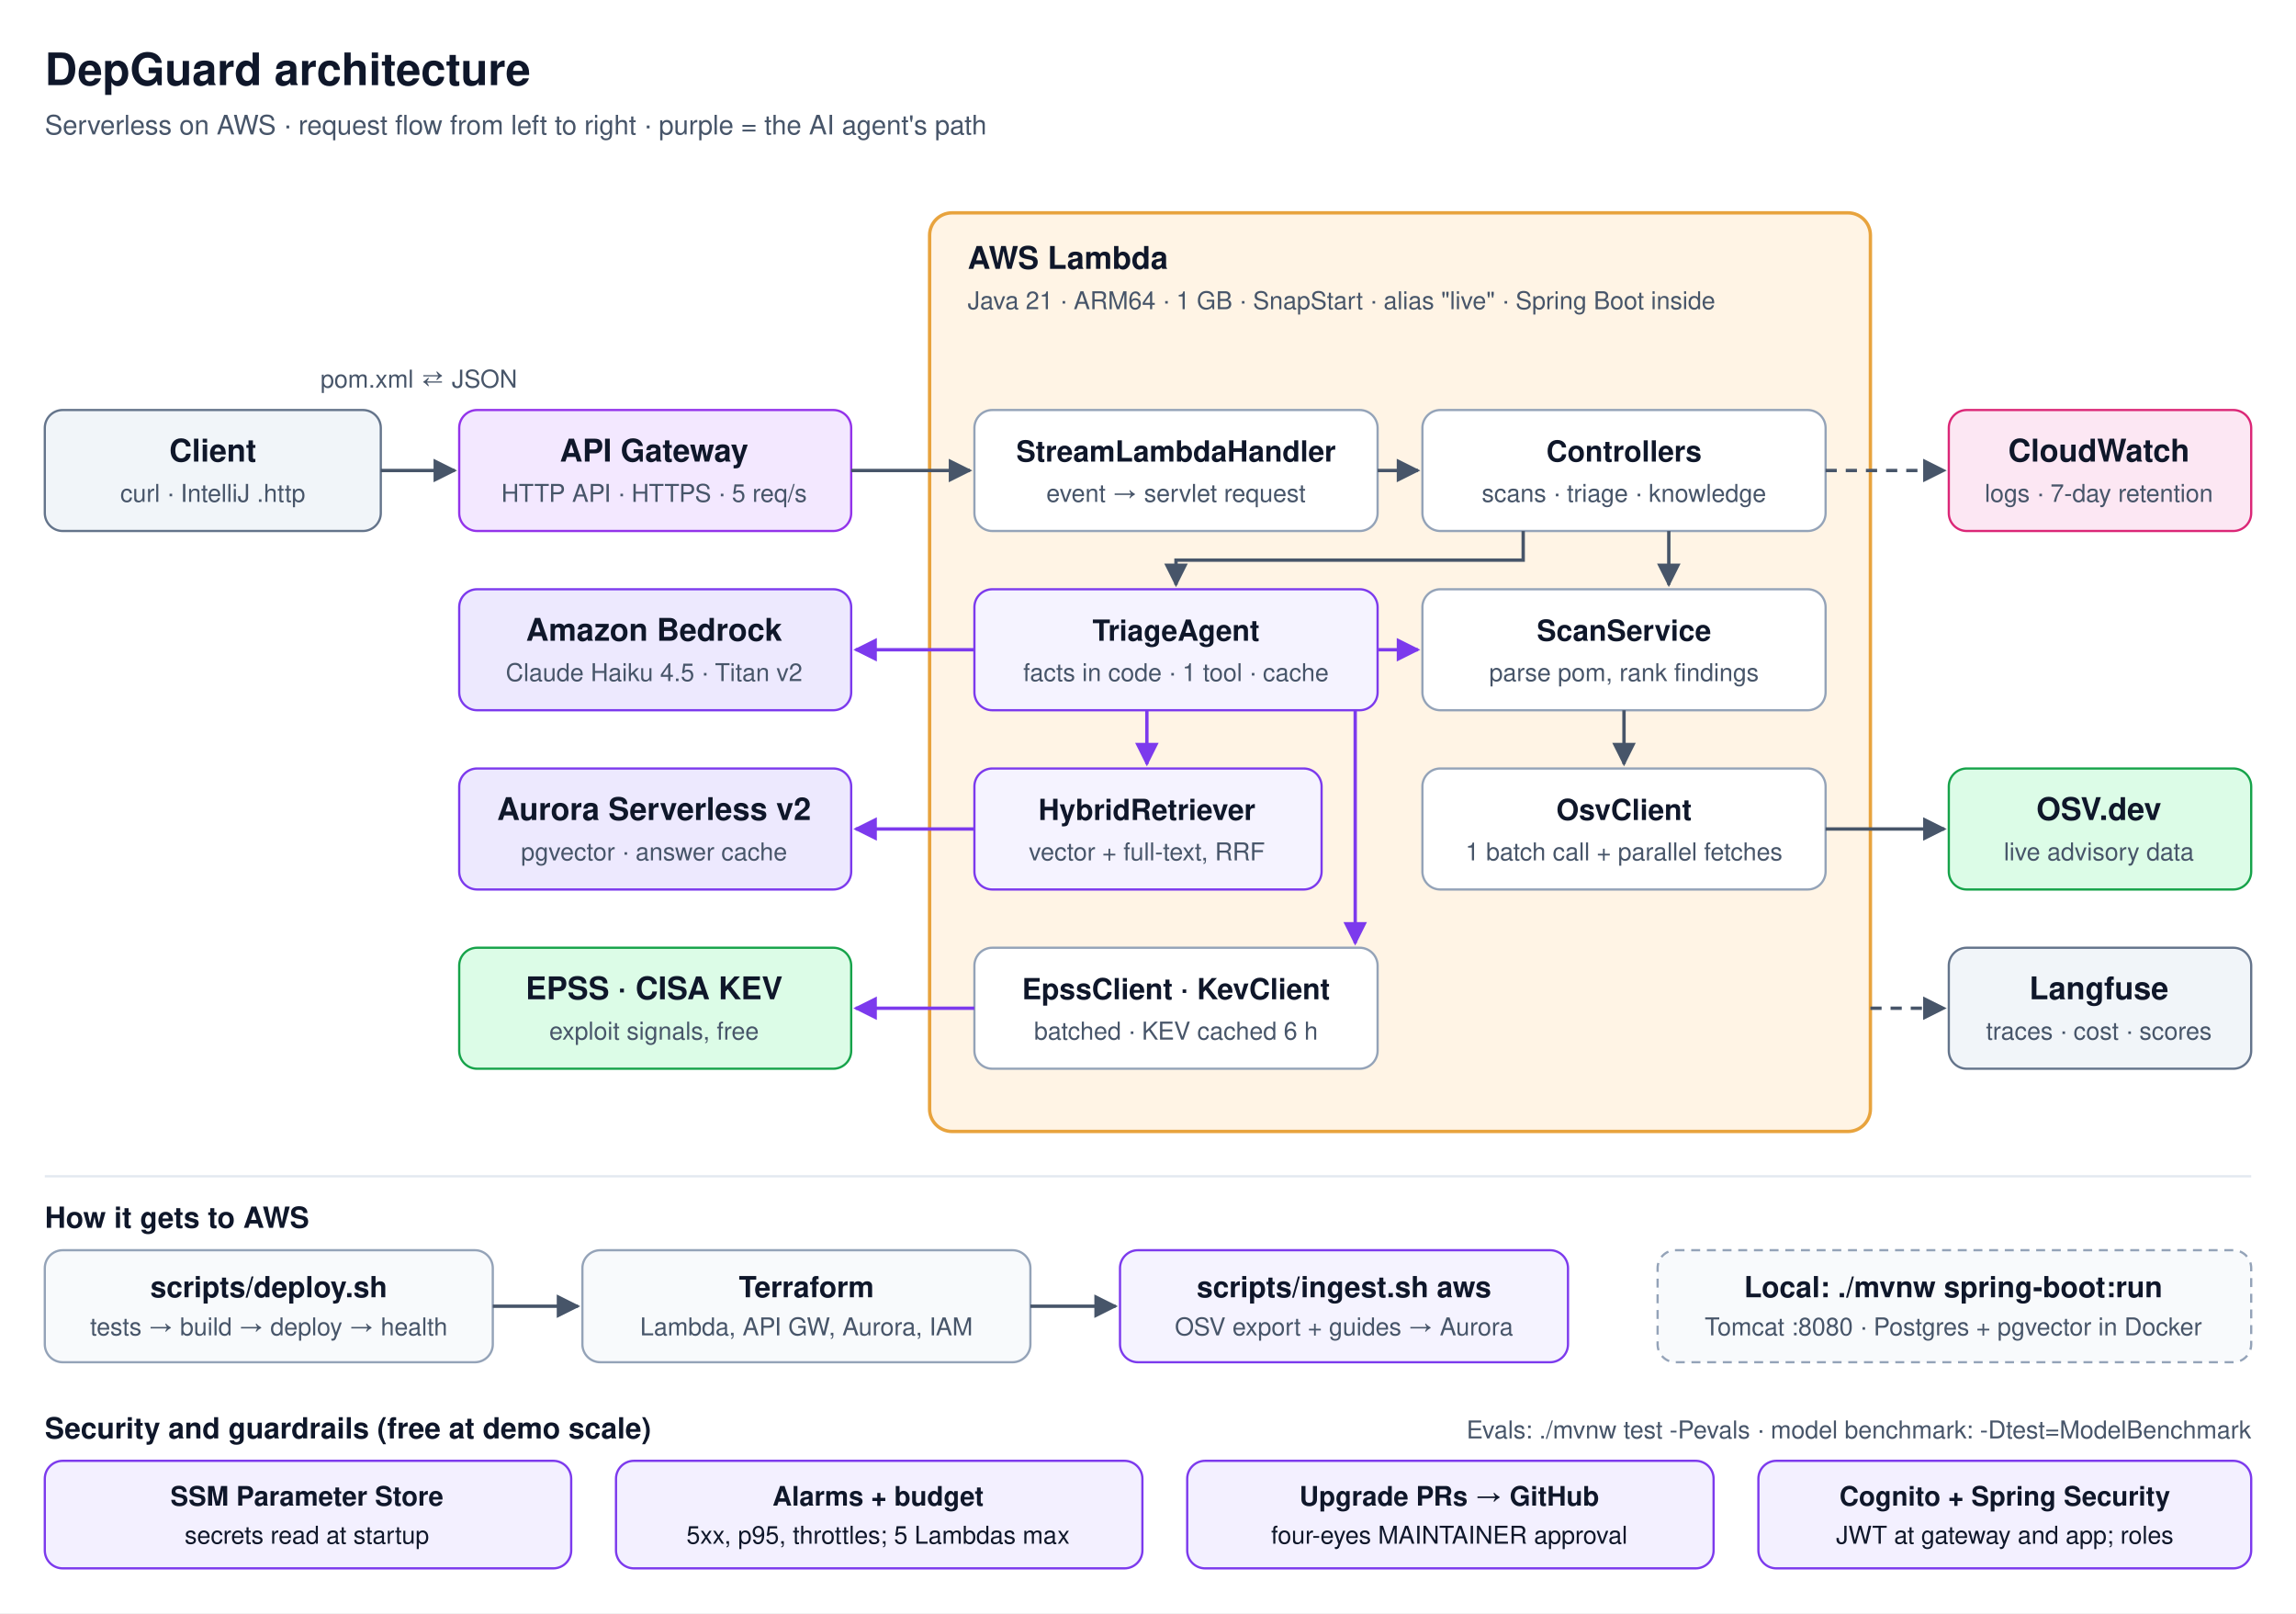
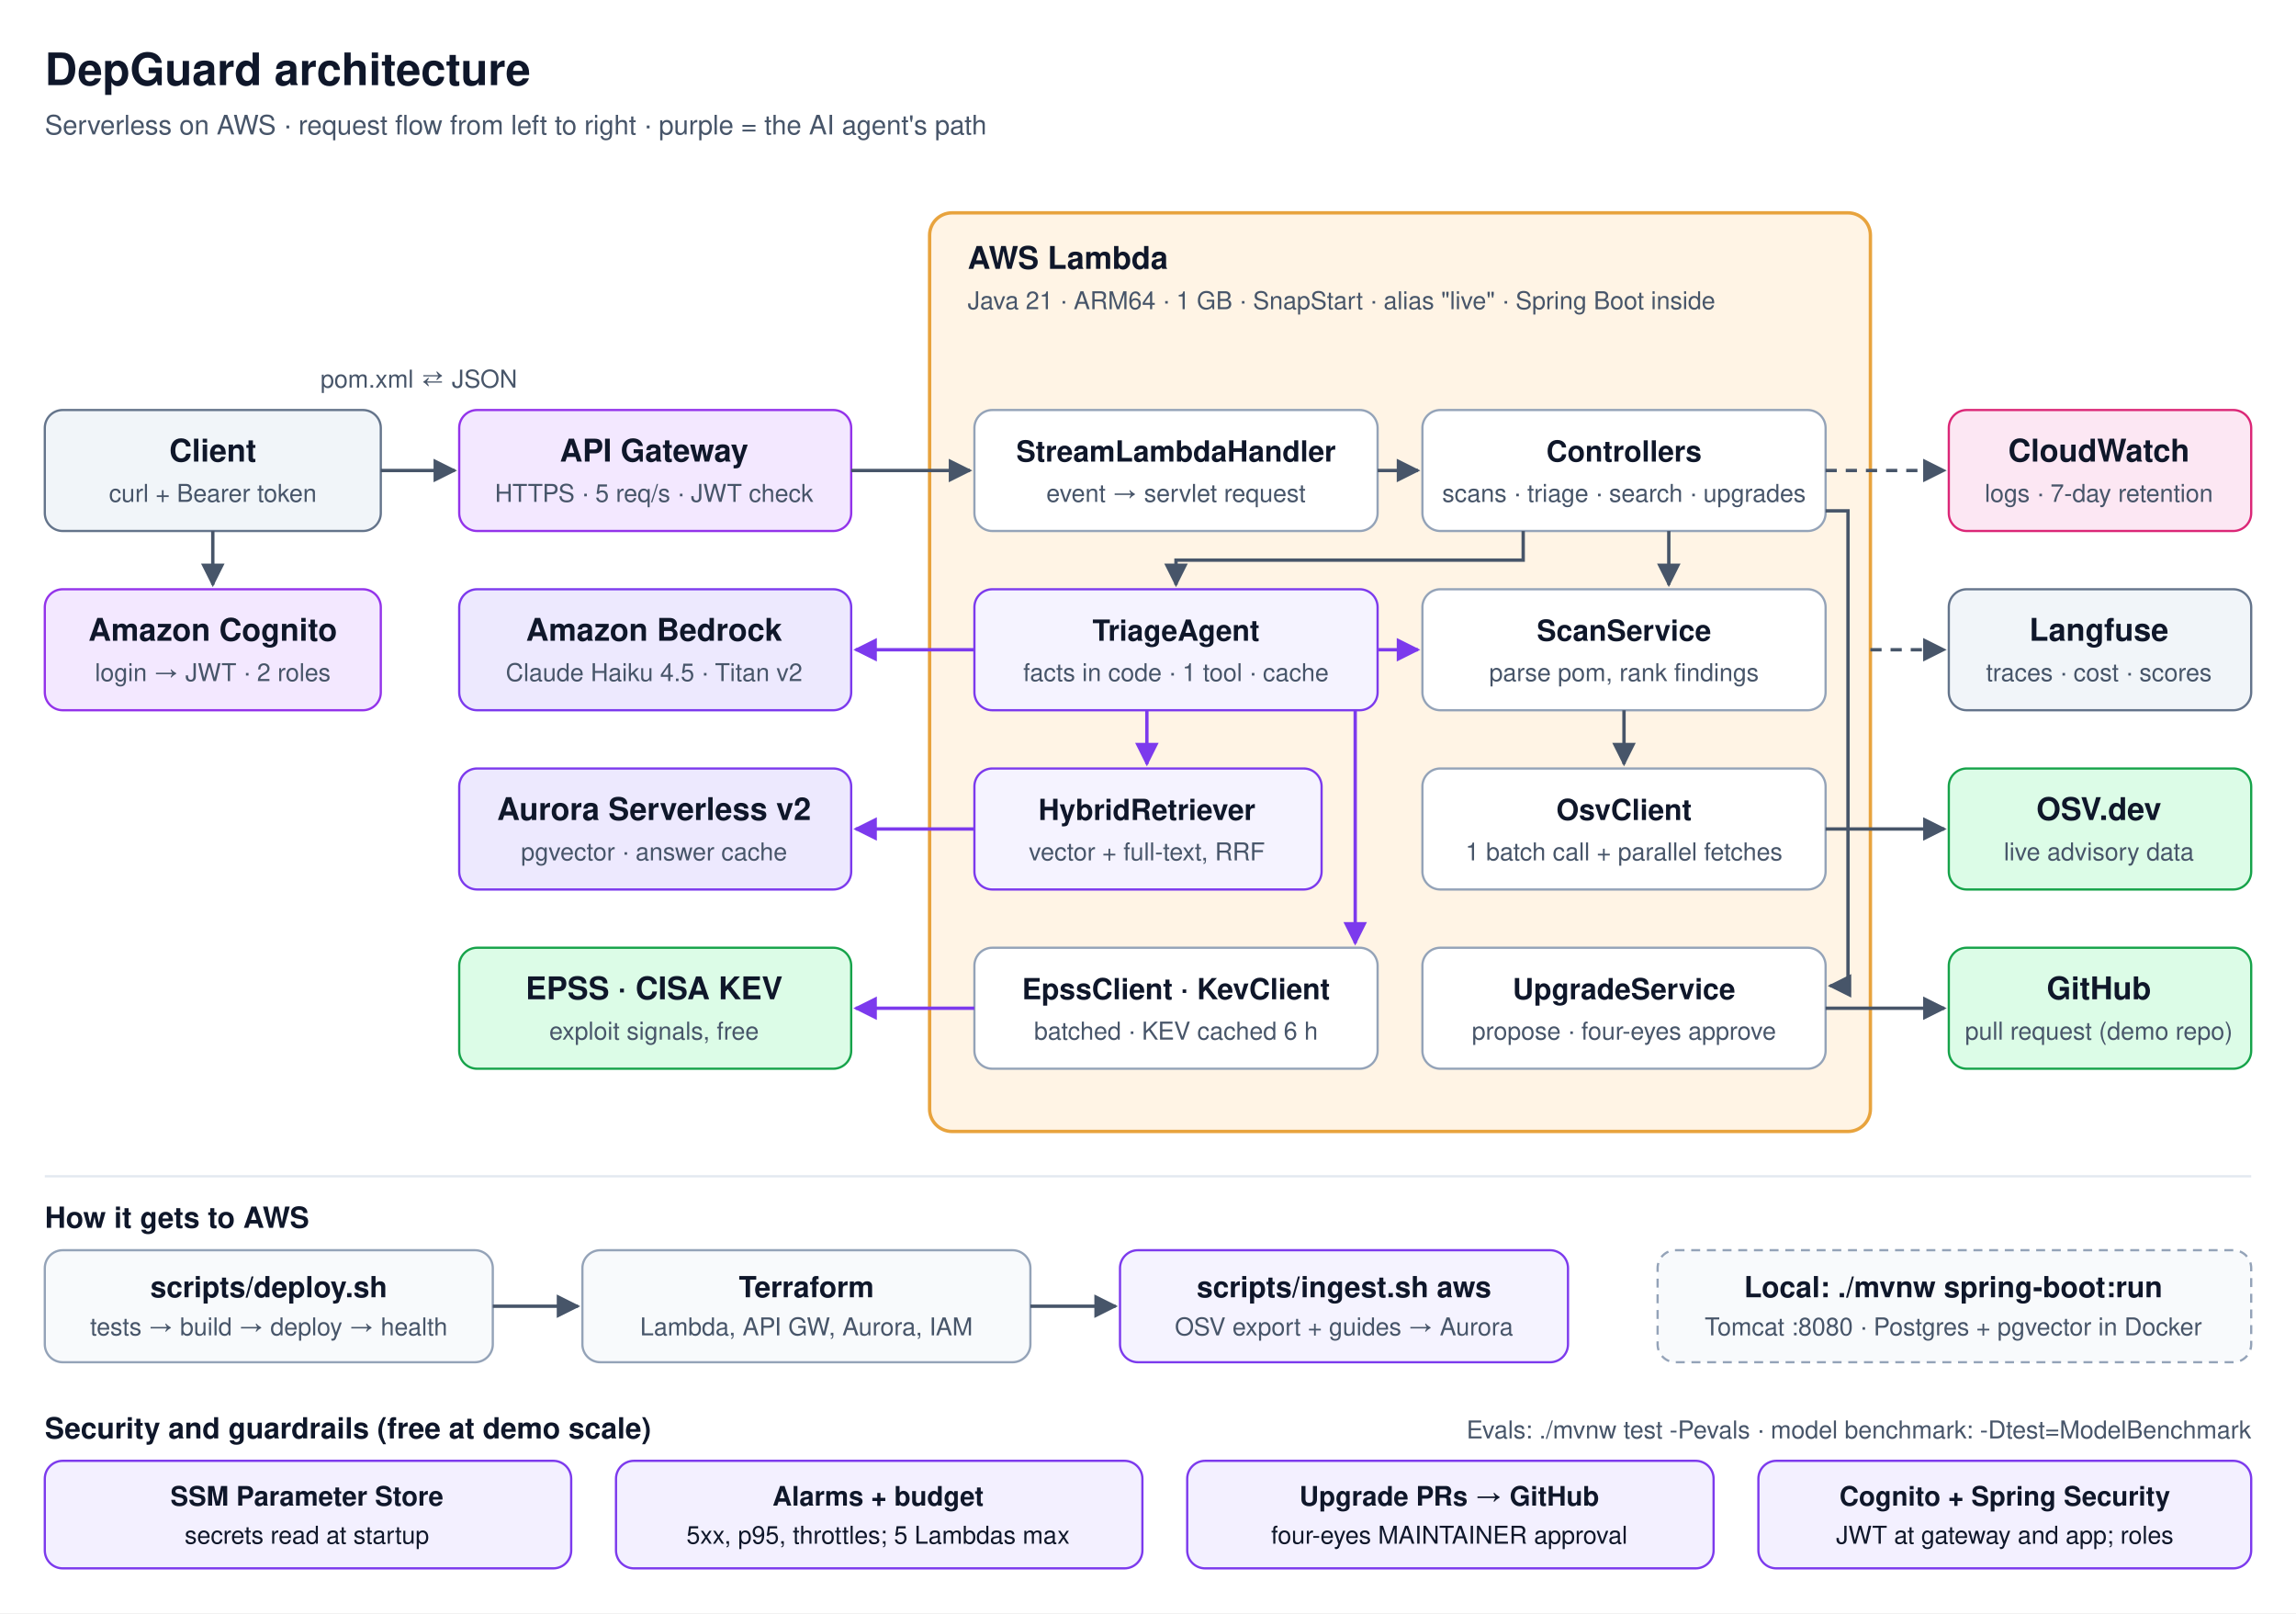
<svg xmlns="http://www.w3.org/2000/svg" viewBox="0 0 1025 720" width="1025" height="720" font-family="-apple-system, 'Segoe UI', Helvetica, Arial, sans-serif">
  <defs>
    <marker id="arrow" viewBox="0 0 10 10" refX="9" refY="5" markerWidth="7" markerHeight="7" orient="auto-start-reverse">
      <path d="M0,0 L10,5 L0,10 z" fill="#475569" />
    </marker>
    <marker id="arrow-purple" viewBox="0 0 10 10" refX="9" refY="5" markerWidth="7" markerHeight="7" orient="auto-start-reverse">
      <path d="M0,0 L10,5 L0,10 z" fill="#7c3aed" />
    </marker>
  </defs>
  <rect width="1025" height="720" fill="#ffffff" />
  <text x="20" y="38" font-size="20" font-weight="700" fill="#0f172a">DepGuard architecture</text>
  <text x="20" y="60" font-size="12" fill="#475569">Serverless on AWS · request flow from left to right · purple = the AI agent's path</text>
  <rect x="20" y="183" width="150" height="54" rx="8" fill="#f1f5f9" stroke="#64748b" />
  <text x="95" y="206" font-size="14" font-weight="700" fill="#0f172a" text-anchor="middle">Client</text>
-   <text x="95" y="224" font-size="11" fill="#475569" text-anchor="middle">curl · IntelliJ .http</text>
+   <text x="95" y="224" font-size="11" fill="#475569" text-anchor="middle">curl + Bearer token</text>
+   <rect x="20" y="263" width="150" height="54" rx="8" fill="#f3e8ff" stroke="#9333ea" />
+   <text x="95" y="286" font-size="14" font-weight="700" fill="#0f172a" text-anchor="middle">Amazon Cognito</text>
+   <text x="95" y="304" font-size="11" fill="#475569" text-anchor="middle">login → JWT · 2 roles</text>
  <rect x="205" y="183" width="175" height="54" rx="8" fill="#f3e8ff" stroke="#9333ea" />
  <text x="292" y="206" font-size="14" font-weight="700" fill="#0f172a" text-anchor="middle">API Gateway</text>
-   <text x="292" y="224" font-size="11" fill="#475569" text-anchor="middle">HTTP API · HTTPS · 5 req/s</text>
+   <text x="292" y="224" font-size="11" fill="#475569" text-anchor="middle">HTTPS · 5 req/s · JWT check</text>
  <rect x="205" y="263" width="175" height="54" rx="8" fill="#ede9fe" stroke="#7c3aed" />
  <text x="292" y="286" font-size="14" font-weight="700" fill="#0f172a" text-anchor="middle">Amazon Bedrock</text>
  <text x="292" y="304" font-size="11" fill="#475569" text-anchor="middle">Claude Haiku 4.5 · Titan v2</text>
  <rect x="205" y="343" width="175" height="54" rx="8" fill="#ede9fe" stroke="#7c3aed" />
  <text x="292" y="366" font-size="14" font-weight="700" fill="#0f172a" text-anchor="middle">Aurora Serverless v2</text>
  <text x="292" y="384" font-size="11" fill="#475569" text-anchor="middle">pgvector · answer cache</text>
  <rect x="205" y="423" width="175" height="54" rx="8" fill="#dcfce7" stroke="#16a34a" />
  <text x="292" y="446" font-size="14" font-weight="700" fill="#0f172a" text-anchor="middle">EPSS · CISA KEV</text>
  <text x="292" y="464" font-size="11" fill="#475569" text-anchor="middle">exploit signals, free</text>
  <rect x="415" y="95" width="420" height="410" rx="10" fill="#fff4e5" stroke="#e8a33d" stroke-width="1.5" />
  <text x="432" y="120" font-size="14" font-weight="700" fill="#0f172a">AWS Lambda</text>
  <text x="432" y="138" font-size="11" fill="#475569">Java 21 · ARM64 · 1 GB · SnapStart · alias "live" · Spring Boot inside</text>
  <rect x="435" y="183" width="180" height="54" rx="8" fill="#ffffff" stroke="#94a3b8" />
  <text x="525" y="206" font-size="13" font-weight="700" fill="#0f172a" text-anchor="middle">StreamLambdaHandler</text>
  <text x="525" y="224" font-size="11" fill="#475569" text-anchor="middle">event → servlet request</text>
  <rect x="635" y="183" width="180" height="54" rx="8" fill="#ffffff" stroke="#94a3b8" />
  <text x="725" y="206" font-size="13" font-weight="700" fill="#0f172a" text-anchor="middle">Controllers</text>
-   <text x="725" y="224" font-size="11" fill="#475569" text-anchor="middle">scans · triage · knowledge</text>
+   <text x="725" y="224" font-size="11" fill="#475569" text-anchor="middle">scans · triage · search · upgrades</text>
  <rect x="435" y="263" width="180" height="54" rx="8" fill="#f5f3ff" stroke="#7c3aed" />
  <text x="525" y="286" font-size="13" font-weight="700" fill="#0f172a" text-anchor="middle">TriageAgent</text>
  <text x="525" y="304" font-size="11" fill="#475569" text-anchor="middle">facts in code · 1 tool · cache</text>
  <rect x="635" y="263" width="180" height="54" rx="8" fill="#ffffff" stroke="#94a3b8" />
  <text x="725" y="286" font-size="13" font-weight="700" fill="#0f172a" text-anchor="middle">ScanService</text>
  <text x="725" y="304" font-size="11" fill="#475569" text-anchor="middle">parse pom, rank findings</text>
  <rect x="435" y="343" width="155" height="54" rx="8" fill="#f5f3ff" stroke="#7c3aed" />
  <text x="512" y="366" font-size="13" font-weight="700" fill="#0f172a" text-anchor="middle">HybridRetriever</text>
  <text x="512" y="384" font-size="11" fill="#475569" text-anchor="middle">vector + full-text, RRF</text>
  <rect x="635" y="343" width="180" height="54" rx="8" fill="#ffffff" stroke="#94a3b8" />
  <text x="725" y="366" font-size="13" font-weight="700" fill="#0f172a" text-anchor="middle">OsvClient</text>
  <text x="725" y="384" font-size="11" fill="#475569" text-anchor="middle">1 batch call + parallel fetches</text>
  <rect x="435" y="423" width="180" height="54" rx="8" fill="#ffffff" stroke="#94a3b8" />
  <text x="525" y="446" font-size="13" font-weight="700" fill="#0f172a" text-anchor="middle">EpssClient · KevClient</text>
  <text x="525" y="464" font-size="11" fill="#475569" text-anchor="middle">batched · KEV cached 6 h</text>
+   <rect x="635" y="423" width="180" height="54" rx="8" fill="#ffffff" stroke="#94a3b8" />
+   <text x="725" y="446" font-size="13" font-weight="700" fill="#0f172a" text-anchor="middle">UpgradeService</text>
+   <text x="725" y="464" font-size="11" fill="#475569" text-anchor="middle">propose · four-eyes approve</text>
  <rect x="870" y="183" width="135" height="54" rx="8" fill="#fce7f3" stroke="#db2777" />
  <text x="937" y="206" font-size="14" font-weight="700" fill="#0f172a" text-anchor="middle">CloudWatch</text>
  <text x="937" y="224" font-size="11" fill="#475569" text-anchor="middle">logs · 7-day retention</text>
-   <rect x="870" y="423" width="135" height="54" rx="8" fill="#f1f5f9" stroke="#64748b" />
-   <text x="937" y="446" font-size="14" font-weight="700" fill="#0f172a" text-anchor="middle">Langfuse</text>
-   <text x="937" y="464" font-size="11" fill="#475569" text-anchor="middle">traces · cost · scores</text>
+   <rect x="870" y="263" width="135" height="54" rx="8" fill="#f1f5f9" stroke="#64748b" />
+   <text x="937" y="286" font-size="14" font-weight="700" fill="#0f172a" text-anchor="middle">Langfuse</text>
+   <text x="937" y="304" font-size="11" fill="#475569" text-anchor="middle">traces · cost · scores</text>
+   <rect x="870" y="423" width="135" height="54" rx="8" fill="#dcfce7" stroke="#16a34a" />
+   <text x="937" y="446" font-size="14" font-weight="700" fill="#0f172a" text-anchor="middle">GitHub</text>
+   <text x="937" y="464" font-size="11" fill="#475569" text-anchor="middle">pull request (demo repo)</text>
  <rect x="870" y="343" width="135" height="54" rx="8" fill="#dcfce7" stroke="#16a34a" />
  <text x="937" y="366" font-size="14" font-weight="700" fill="#0f172a" text-anchor="middle">OSV.dev</text>
  <text x="937" y="384" font-size="11" fill="#475569" text-anchor="middle">live advisory data</text>
  <g stroke="#475569" stroke-width="1.5" fill="none">
    <line x1="170" y1="210" x2="203" y2="210" marker-end="url(#arrow)" />
    <line x1="380" y1="210" x2="433" y2="210" marker-end="url(#arrow)" />
+     <line x1="95" y1="237" x2="95" y2="261" marker-end="url(#arrow)" />
    <line x1="615" y1="210" x2="633" y2="210" marker-end="url(#arrow)" />
    <line x1="745" y1="237" x2="745" y2="261" marker-end="url(#arrow)" />
    <polyline points="680,237 680,250 525,250 525,261" marker-end="url(#arrow)" />
    <line x1="725" y1="317" x2="725" y2="341" marker-end="url(#arrow)" />
    <line x1="815" y1="370" x2="868" y2="370" marker-end="url(#arrow)" />
    <line x1="815" y1="210" x2="868" y2="210" stroke-dasharray="5 4" marker-end="url(#arrow)" />
-     <line x1="835" y1="450" x2="868" y2="450" stroke-dasharray="5 4" marker-end="url(#arrow)" />
+     <line x1="835" y1="290" x2="868" y2="290" stroke-dasharray="5 4" marker-end="url(#arrow)" />
+     <line x1="815" y1="450" x2="868" y2="450" marker-end="url(#arrow)" />
+     <polyline points="815,228 825,228 825,440 817,440" marker-end="url(#arrow)" />
  </g>
  <g stroke="#7c3aed" stroke-width="1.5" fill="none">
    <line x1="615" y1="290" x2="633" y2="290" marker-end="url(#arrow-purple)" />
    <line x1="512" y1="317" x2="512" y2="341" marker-end="url(#arrow-purple)" />
    <line x1="605" y1="317" x2="605" y2="421" marker-end="url(#arrow-purple)" />
    <line x1="435" y1="290" x2="382" y2="290" marker-end="url(#arrow-purple)" />
    <line x1="435" y1="370" x2="382" y2="370" marker-end="url(#arrow-purple)" />
    <line x1="435" y1="450" x2="382" y2="450" marker-end="url(#arrow-purple)" />
  </g>
  <text x="187" y="173" font-size="11" fill="#475569" text-anchor="middle">pom.xml ⇄ JSON</text>
  <line x1="20" y1="525" x2="1005" y2="525" stroke="#e2e8f0" />
  <text x="20" y="548" font-size="13" font-weight="700" fill="#0f172a">How it gets to AWS</text>
  <rect x="20" y="558" width="200" height="50" rx="8" fill="#f8fafc" stroke="#94a3b8" />
  <text x="120" y="579" font-size="13" font-weight="700" fill="#0f172a" text-anchor="middle">scripts/deploy.sh</text>
  <text x="120" y="596" font-size="11" fill="#475569" text-anchor="middle">tests → build → deploy → health</text>
  <rect x="260" y="558" width="200" height="50" rx="8" fill="#f8fafc" stroke="#94a3b8" />
  <text x="360" y="579" font-size="13" font-weight="700" fill="#0f172a" text-anchor="middle">Terraform</text>
  <text x="360" y="596" font-size="11" fill="#475569" text-anchor="middle">Lambda, API GW, Aurora, IAM</text>
  <rect x="500" y="558" width="200" height="50" rx="8" fill="#f5f3ff" stroke="#7c3aed" />
  <text x="600" y="579" font-size="13" font-weight="700" fill="#0f172a" text-anchor="middle">scripts/ingest.sh aws</text>
  <text x="600" y="596" font-size="11" fill="#475569" text-anchor="middle">OSV export + guides → Aurora</text>
  <g stroke="#475569" stroke-width="1.5" fill="none">
    <line x1="220" y1="583" x2="258" y2="583" marker-end="url(#arrow)" />
    <line x1="460" y1="583" x2="498" y2="583" marker-end="url(#arrow)" />
  </g>
  <rect x="740" y="558" width="265" height="50" rx="8" fill="#f8fafc" stroke="#94a3b8" stroke-dasharray="4 3" />
  <text x="872" y="579" font-size="13" font-weight="700" fill="#0f172a" text-anchor="middle">Local: ./mvnw spring-boot:run</text>
  <text x="872" y="596" font-size="11" fill="#475569" text-anchor="middle">Tomcat :8080 · Postgres + pgvector in Docker</text>
  <text x="20" y="642" font-size="13" font-weight="700" fill="#0f172a">Security and guardrails (free at demo scale)</text>
  <text x="1005" y="642" font-size="11" fill="#475569" text-anchor="end">Evals: ./mvnw test -Pevals · model benchmark: -Dtest=ModelBenchmark</text>
  <g fill="#f3f0ff" stroke="#7c3aed">
    <rect x="20" y="652" width="235" height="48" rx="8" />
    <rect x="275" y="652" width="235" height="48" rx="8" />
    <rect x="530" y="652" width="235" height="48" rx="8" />
    <rect x="785" y="652" width="220" height="48" rx="8" />
  </g>
  <g font-size="12" fill="#0f172a" text-anchor="middle">
    <text x="137" y="672" font-weight="700">SSM Parameter Store</text>
    <text x="137" y="689" font-size="11">secrets read at startup</text>
    <text x="392" y="672" font-weight="700">Alarms + budget</text>
    <text x="392" y="689" font-size="11">5xx, p95, throttles; 5 Lambdas max</text>
    <text x="647" y="672" font-weight="700">Upgrade PRs → GitHub</text>
    <text x="647" y="689" font-size="11">four-eyes MAINTAINER approval</text>
    <text x="895" y="672" font-weight="700">Cognito + Spring Security</text>
    <text x="895" y="689" font-size="11">JWT at gateway and app; roles</text>
  </g>
</svg>
